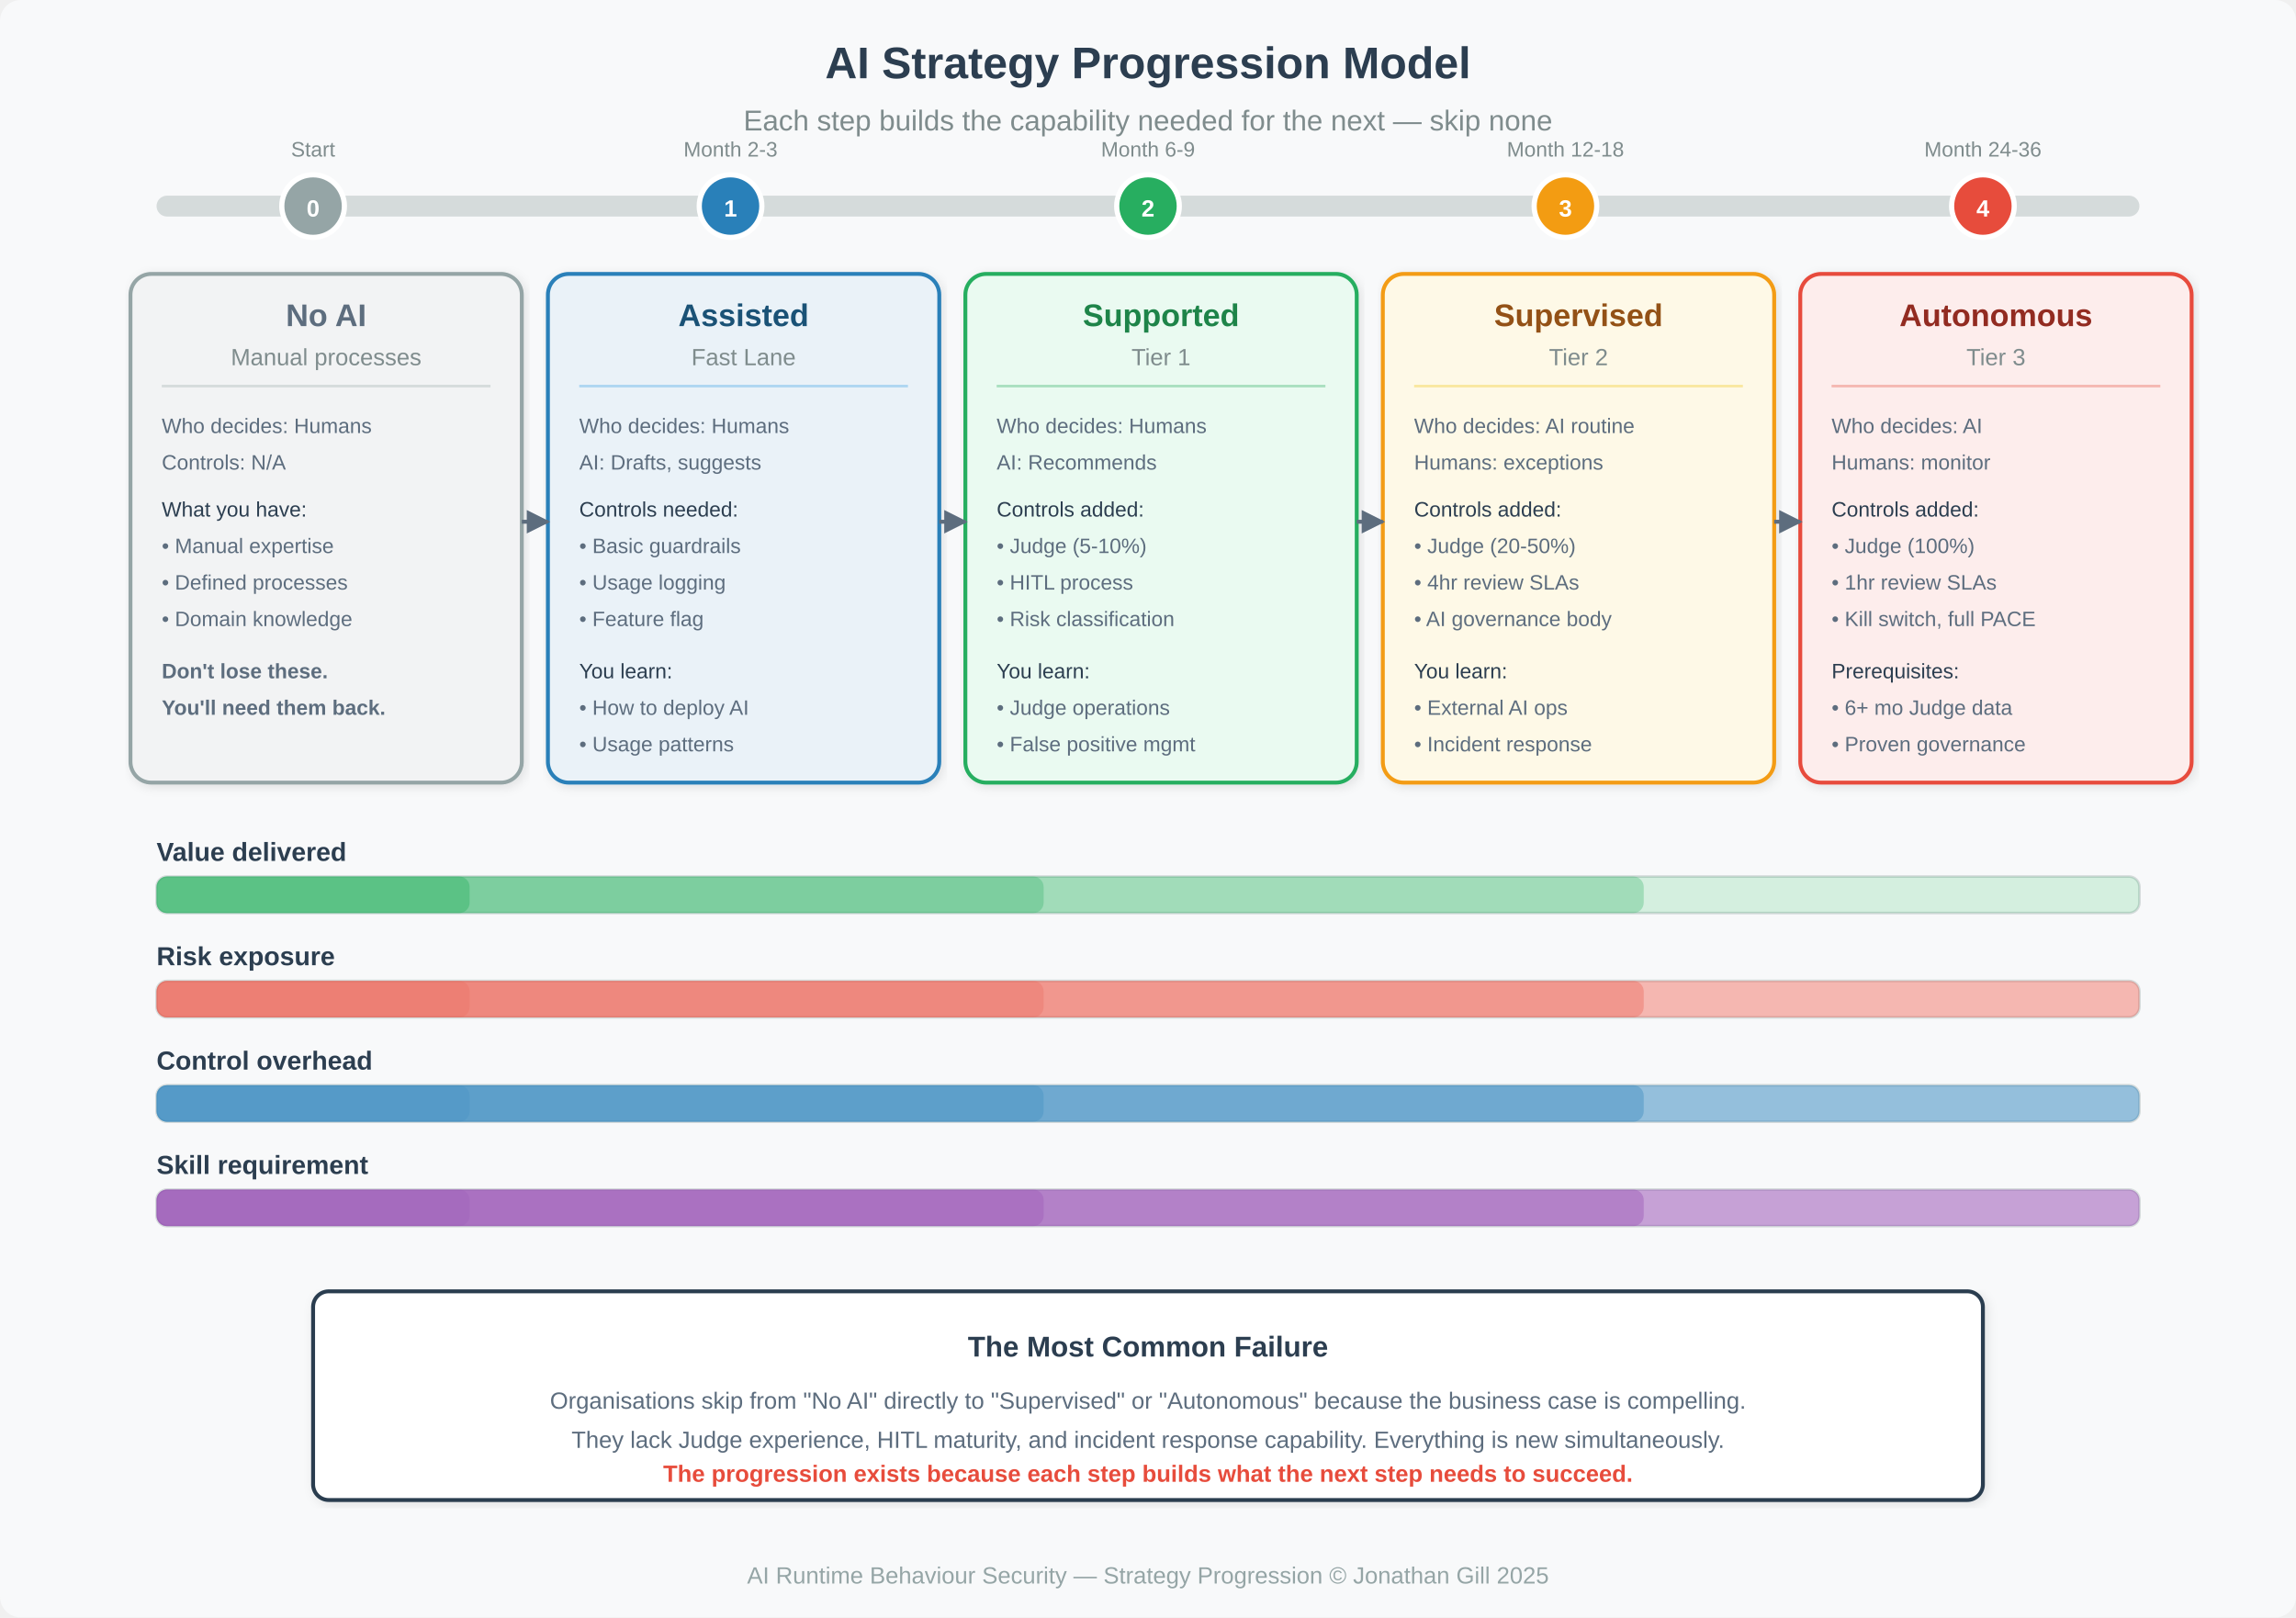
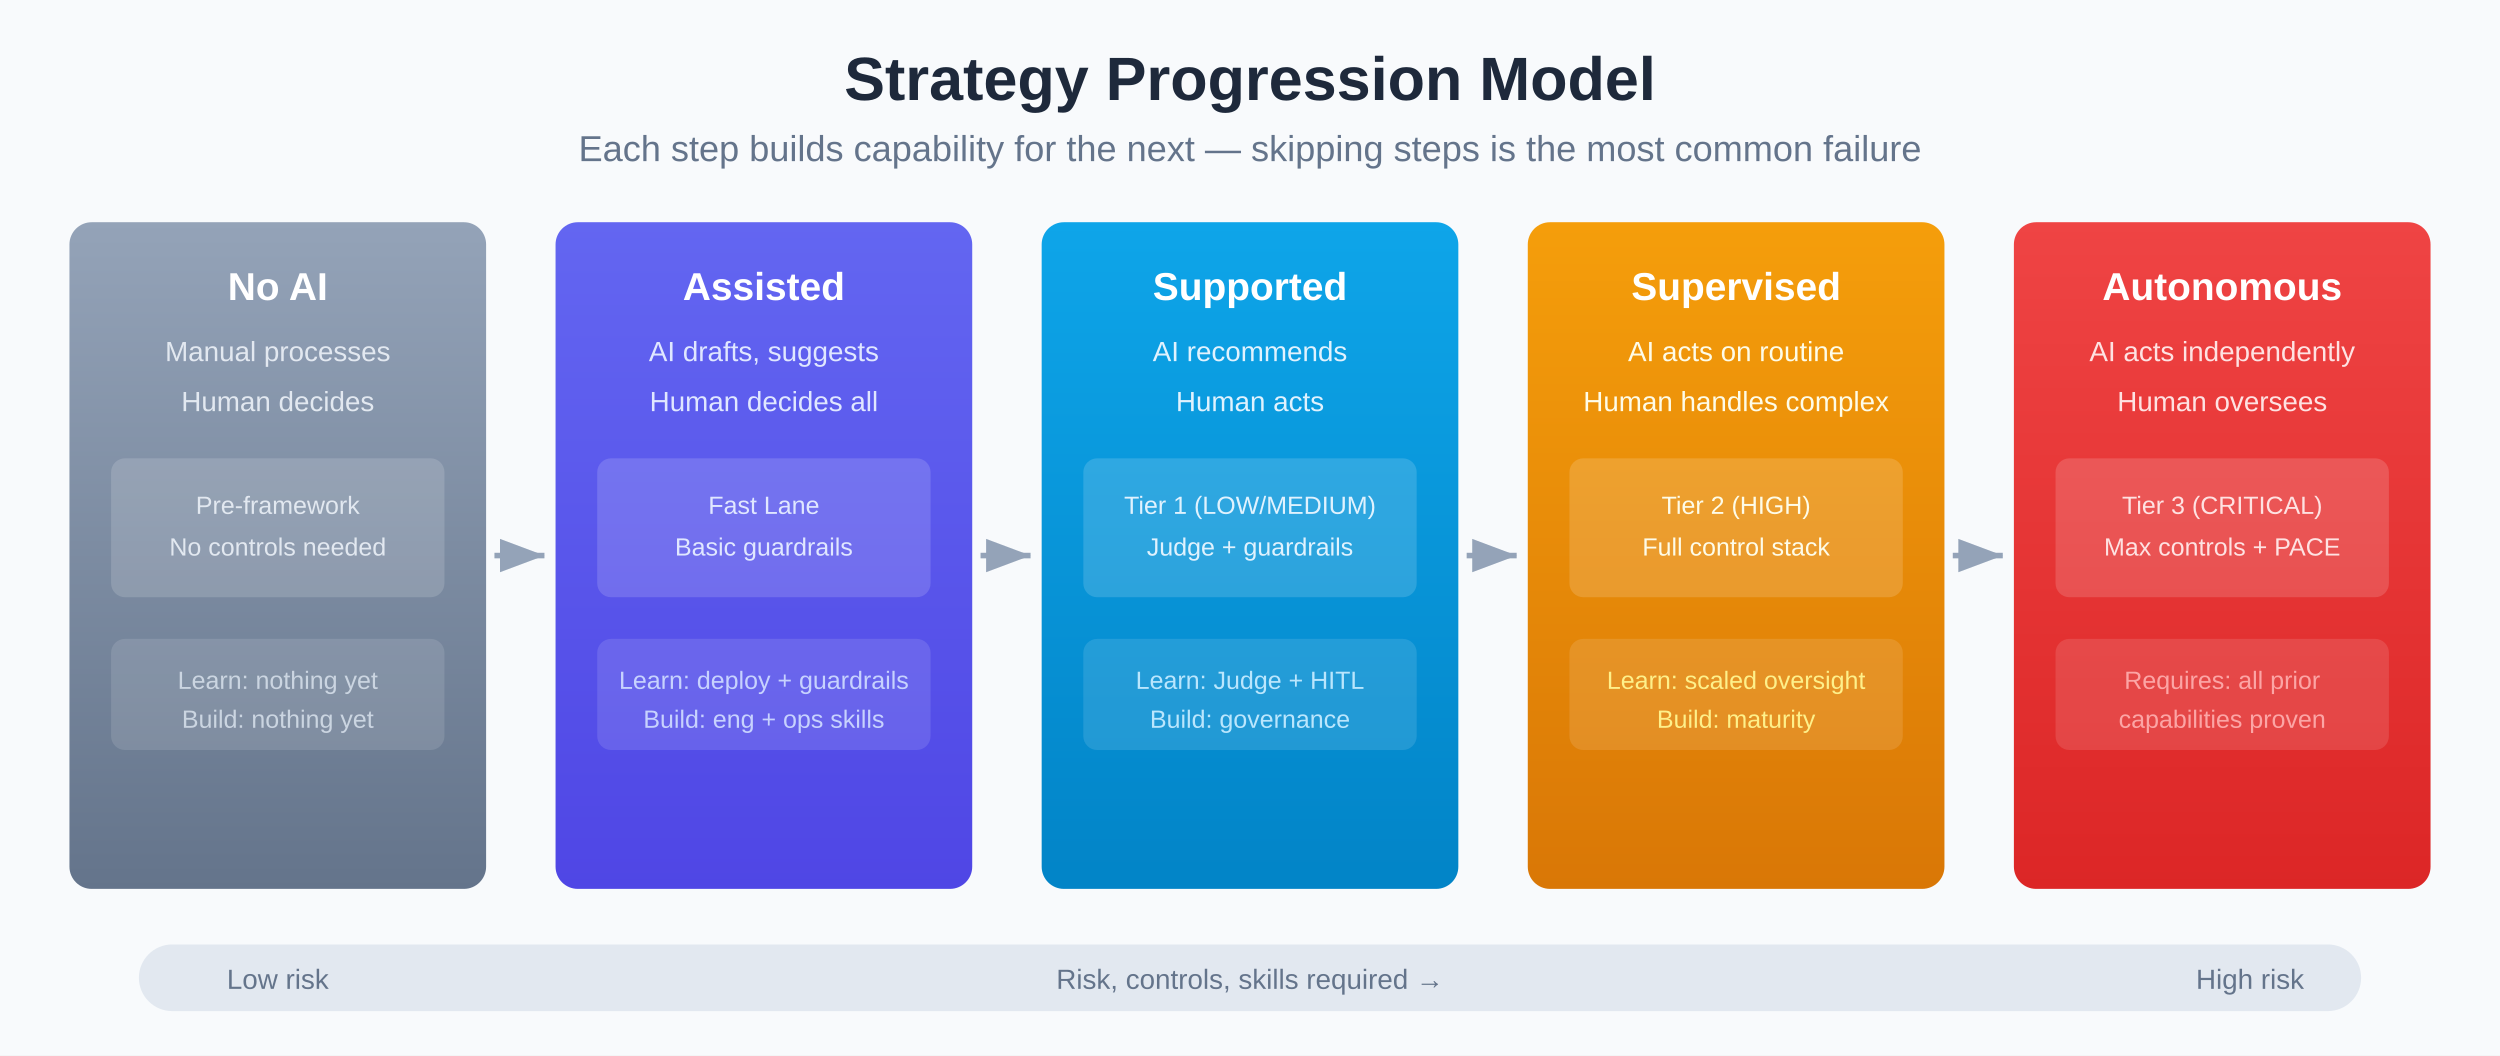
- <svg xmlns="http://www.w3.org/2000/svg" width="880" height="620" viewBox="0 0 880 620" font-family="Arial, Helvetica, sans-serif">
+ <svg xmlns="http://www.w3.org/2000/svg" width="900" height="380" viewBox="0 0 900 380">
  <defs>
-     <filter id="shadow" x="-2%" y="-2%" width="104%" height="106%">
-       <feDropShadow dx="1" dy="1" stdDeviation="2" flood-opacity="0.1" />
-     </filter>
-     <marker id="arrow" viewBox="0 0 10 10" refX="9" refY="5" markerWidth="6" markerHeight="6" orient="auto">
-       <path d="M 0 0 L 10 5 L 0 10 z" fill="#5d6d7e" />
+     <linearGradient id="noAiGrad" x1="0%" y1="0%" x2="0%" y2="100%">
+       <stop offset="0%" style="stop-color:#94a3b8" />
+       <stop offset="100%" style="stop-color:#64748b" />
+     </linearGradient>
+     <linearGradient id="assistGrad" x1="0%" y1="0%" x2="0%" y2="100%">
+       <stop offset="0%" style="stop-color:#6366f1" />
+       <stop offset="100%" style="stop-color:#4f46e5" />
+     </linearGradient>
+     <linearGradient id="supportGrad" x1="0%" y1="0%" x2="0%" y2="100%">
+       <stop offset="0%" style="stop-color:#0ea5e9" />
+       <stop offset="100%" style="stop-color:#0284c7" />
+     </linearGradient>
+     <linearGradient id="superGrad" x1="0%" y1="0%" x2="0%" y2="100%">
+       <stop offset="0%" style="stop-color:#f59e0b" />
+       <stop offset="100%" style="stop-color:#d97706" />
+     </linearGradient>
+     <linearGradient id="autoGrad" x1="0%" y1="0%" x2="0%" y2="100%">
+       <stop offset="0%" style="stop-color:#ef4444" />
+       <stop offset="100%" style="stop-color:#dc2626" />
+     </linearGradient>
+     <marker id="stepArrow" markerWidth="8" markerHeight="6" refX="8" refY="3" orient="auto">
+       <polygon points="0 0, 8 3, 0 6" fill="#94a3b8" />
    </marker>
  </defs>
-   <rect width="880" height="620" fill="#f8f9fa" rx="8" />
-   <text x="440" y="30" text-anchor="middle" font-size="17" font-weight="bold" fill="#2c3e50">AI Strategy Progression Model</text>
-   <text x="440" y="50" text-anchor="middle" font-size="11" fill="#7f8c8d">Each step builds the capability needed for the next — skip none</text>
-   <rect x="60" y="75" width="760" height="8" rx="4" fill="#d5dbdb" />
-   <circle cx="120" cy="79" r="12" fill="#95a5a6" stroke="#fff" stroke-width="2" />
-   <text x="120" y="83" text-anchor="middle" font-size="9" font-weight="bold" fill="#fff">0</text>
-   <circle cx="280" cy="79" r="12" fill="#2980b9" stroke="#fff" stroke-width="2" />
-   <text x="280" y="83" text-anchor="middle" font-size="9" font-weight="bold" fill="#fff">1</text>
-   <circle cx="440" cy="79" r="12" fill="#27ae60" stroke="#fff" stroke-width="2" />
-   <text x="440" y="83" text-anchor="middle" font-size="9" font-weight="bold" fill="#fff">2</text>
-   <circle cx="600" cy="79" r="12" fill="#f39c12" stroke="#fff" stroke-width="2" />
-   <text x="600" y="83" text-anchor="middle" font-size="9" font-weight="bold" fill="#fff">3</text>
-   <circle cx="760" cy="79" r="12" fill="#e74c3c" stroke="#fff" stroke-width="2" />
-   <text x="760" y="83" text-anchor="middle" font-size="9" font-weight="bold" fill="#fff">4</text>
-   <text x="120" y="60" text-anchor="middle" font-size="8" fill="#7f8c8d">Start</text>
-   <text x="280" y="60" text-anchor="middle" font-size="8" fill="#7f8c8d">Month 2-3</text>
-   <text x="440" y="60" text-anchor="middle" font-size="8" fill="#7f8c8d">Month 6-9</text>
-   <text x="600" y="60" text-anchor="middle" font-size="8" fill="#7f8c8d">Month 12-18</text>
-   <text x="760" y="60" text-anchor="middle" font-size="8" fill="#7f8c8d">Month 24-36</text>
-   <rect x="50" y="105" width="150" height="195" rx="8" fill="#f2f3f4" stroke="#95a5a6" stroke-width="1.5" filter="url(#shadow)" />
-   <text x="125" y="125" text-anchor="middle" font-size="12" font-weight="bold" fill="#5d6d7e">No AI</text>
-   <text x="125" y="140" text-anchor="middle" font-size="9" fill="#7f8c8d">Manual processes</text>
-   <line x1="62" y1="148" x2="188" y2="148" stroke="#d5dbdb" stroke-width="1" />
-   <text x="62" y="166" font-size="8" fill="#5d6d7e">Who decides: Humans</text>
-   <text x="62" y="180" font-size="8" fill="#5d6d7e">Controls: N/A</text>
-   <text x="62" y="198" font-size="8" fill="#2c3e50">What you have:</text>
-   <text x="62" y="212" font-size="8" fill="#5d6d7e">• Manual expertise</text>
-   <text x="62" y="226" font-size="8" fill="#5d6d7e">• Defined processes</text>
-   <text x="62" y="240" font-size="8" fill="#5d6d7e">• Domain knowledge</text>
-   <text x="62" y="260" font-size="8" font-weight="bold" fill="#5d6d7e">Don't lose these.</text>
-   <text x="62" y="274" font-size="8" font-weight="bold" fill="#5d6d7e">You'll need them back.</text>
-   <rect x="210" y="105" width="150" height="195" rx="8" fill="#eaf2f8" stroke="#2980b9" stroke-width="1.5" filter="url(#shadow)" />
-   <text x="285" y="125" text-anchor="middle" font-size="12" font-weight="bold" fill="#1a5276">Assisted</text>
-   <text x="285" y="140" text-anchor="middle" font-size="9" fill="#7f8c8d">Fast Lane</text>
-   <line x1="222" y1="148" x2="348" y2="148" stroke="#aed6f1" stroke-width="1" />
-   <text x="222" y="166" font-size="8" fill="#5d6d7e">Who decides: Humans</text>
-   <text x="222" y="180" font-size="8" fill="#5d6d7e">AI: Drafts, suggests</text>
-   <text x="222" y="198" font-size="8" fill="#2c3e50">Controls needed:</text>
-   <text x="222" y="212" font-size="8" fill="#5d6d7e">• Basic guardrails</text>
-   <text x="222" y="226" font-size="8" fill="#5d6d7e">• Usage logging</text>
-   <text x="222" y="240" font-size="8" fill="#5d6d7e">• Feature flag</text>
-   <text x="222" y="260" font-size="8" fill="#2c3e50">You learn:</text>
-   <text x="222" y="274" font-size="8" fill="#5d6d7e">• How to deploy AI</text>
-   <text x="222" y="288" font-size="8" fill="#5d6d7e">• Usage patterns</text>
-   <rect x="370" y="105" width="150" height="195" rx="8" fill="#eafaf1" stroke="#27ae60" stroke-width="1.5" filter="url(#shadow)" />
-   <text x="445" y="125" text-anchor="middle" font-size="12" font-weight="bold" fill="#1e8449">Supported</text>
-   <text x="445" y="140" text-anchor="middle" font-size="9" fill="#7f8c8d">Tier 1</text>
-   <line x1="382" y1="148" x2="508" y2="148" stroke="#a9dfbf" stroke-width="1" />
-   <text x="382" y="166" font-size="8" fill="#5d6d7e">Who decides: Humans</text>
-   <text x="382" y="180" font-size="8" fill="#5d6d7e">AI: Recommends</text>
-   <text x="382" y="198" font-size="8" fill="#2c3e50">Controls added:</text>
-   <text x="382" y="212" font-size="8" fill="#5d6d7e">• Judge (5-10%)</text>
-   <text x="382" y="226" font-size="8" fill="#5d6d7e">• HITL process</text>
-   <text x="382" y="240" font-size="8" fill="#5d6d7e">• Risk classification</text>
-   <text x="382" y="260" font-size="8" fill="#2c3e50">You learn:</text>
-   <text x="382" y="274" font-size="8" fill="#5d6d7e">• Judge operations</text>
-   <text x="382" y="288" font-size="8" fill="#5d6d7e">• False positive mgmt</text>
-   <rect x="530" y="105" width="150" height="195" rx="8" fill="#fef9e7" stroke="#f39c12" stroke-width="1.5" filter="url(#shadow)" />
-   <text x="605" y="125" text-anchor="middle" font-size="12" font-weight="bold" fill="#935116">Supervised</text>
-   <text x="605" y="140" text-anchor="middle" font-size="9" fill="#7f8c8d">Tier 2</text>
-   <line x1="542" y1="148" x2="668" y2="148" stroke="#f9e79f" stroke-width="1" />
-   <text x="542" y="166" font-size="8" fill="#5d6d7e">Who decides: AI routine</text>
-   <text x="542" y="180" font-size="8" fill="#5d6d7e">Humans: exceptions</text>
-   <text x="542" y="198" font-size="8" fill="#2c3e50">Controls added:</text>
-   <text x="542" y="212" font-size="8" fill="#5d6d7e">• Judge (20-50%)</text>
-   <text x="542" y="226" font-size="8" fill="#5d6d7e">• 4hr review SLAs</text>
-   <text x="542" y="240" font-size="8" fill="#5d6d7e">• AI governance body</text>
-   <text x="542" y="260" font-size="8" fill="#2c3e50">You learn:</text>
-   <text x="542" y="274" font-size="8" fill="#5d6d7e">• External AI ops</text>
-   <text x="542" y="288" font-size="8" fill="#5d6d7e">• Incident response</text>
-   <rect x="690" y="105" width="150" height="195" rx="8" fill="#fdedec" stroke="#e74c3c" stroke-width="1.5" filter="url(#shadow)" />
-   <text x="765" y="125" text-anchor="middle" font-size="12" font-weight="bold" fill="#922b21">Autonomous</text>
-   <text x="765" y="140" text-anchor="middle" font-size="9" fill="#7f8c8d">Tier 3</text>
-   <line x1="702" y1="148" x2="828" y2="148" stroke="#f5b7b1" stroke-width="1" />
-   <text x="702" y="166" font-size="8" fill="#5d6d7e">Who decides: AI</text>
-   <text x="702" y="180" font-size="8" fill="#5d6d7e">Humans: monitor</text>
-   <text x="702" y="198" font-size="8" fill="#2c3e50">Controls added:</text>
-   <text x="702" y="212" font-size="8" fill="#5d6d7e">• Judge (100%)</text>
-   <text x="702" y="226" font-size="8" fill="#5d6d7e">• 1hr review SLAs</text>
-   <text x="702" y="240" font-size="8" fill="#5d6d7e">• Kill switch, full PACE</text>
-   <text x="702" y="260" font-size="8" fill="#2c3e50">Prerequisites:</text>
-   <text x="702" y="274" font-size="8" fill="#5d6d7e">• 6+ mo Judge data</text>
-   <text x="702" y="288" font-size="8" fill="#5d6d7e">• Proven governance</text>
-   <line x1="200" y1="200" x2="210" y2="200" stroke="#5d6d7e" stroke-width="1.5" marker-end="url(#arrow)" />
-   <line x1="360" y1="200" x2="370" y2="200" stroke="#5d6d7e" stroke-width="1.5" marker-end="url(#arrow)" />
-   <line x1="520" y1="200" x2="530" y2="200" stroke="#5d6d7e" stroke-width="1.5" marker-end="url(#arrow)" />
-   <line x1="680" y1="200" x2="690" y2="200" stroke="#5d6d7e" stroke-width="1.5" marker-end="url(#arrow)" />
-   <text x="60" y="330" font-size="10" font-weight="bold" fill="#2c3e50">Value delivered</text>
-   <rect x="60" y="336" width="760" height="14" rx="4" fill="#fff" stroke="#d5dbdb" stroke-width="1" />
-   <rect x="60" y="336" width="0" height="14" rx="4" fill="#27ae60" opacity="0.3" />
-   <rect x="60" y="336" width="120" height="14" rx="4" fill="#27ae60" opacity="0.4" />
-   <rect x="60" y="336" width="340" height="14" rx="4" fill="#27ae60" opacity="0.3" />
-   <rect x="60" y="336" width="570" height="14" rx="4" fill="#27ae60" opacity="0.3" />
-   <rect x="60" y="336" width="760" height="14" rx="4" fill="#27ae60" opacity="0.2" />
-   <text x="60" y="370" font-size="10" font-weight="bold" fill="#2c3e50">Risk exposure</text>
-   <rect x="60" y="376" width="760" height="14" rx="4" fill="#fff" stroke="#d5dbdb" stroke-width="1" />
-   <rect x="60" y="376" width="0" height="14" rx="4" fill="#e74c3c" opacity="0.1" />
-   <rect x="60" y="376" width="120" height="14" rx="4" fill="#e74c3c" opacity="0.15" />
-   <rect x="60" y="376" width="340" height="14" rx="4" fill="#e74c3c" opacity="0.2" />
-   <rect x="60" y="376" width="570" height="14" rx="4" fill="#e74c3c" opacity="0.3" />
-   <rect x="60" y="376" width="760" height="14" rx="4" fill="#e74c3c" opacity="0.4" />
-   <text x="60" y="410" font-size="10" font-weight="bold" fill="#2c3e50">Control overhead</text>
-   <rect x="60" y="416" width="760" height="14" rx="4" fill="#fff" stroke="#d5dbdb" stroke-width="1" />
-   <rect x="60" y="416" width="0" height="14" rx="4" fill="#2980b9" opacity="0.1" />
-   <rect x="60" y="416" width="120" height="14" rx="4" fill="#2980b9" opacity="0.15" />
-   <rect x="60" y="416" width="340" height="14" rx="4" fill="#2980b9" opacity="0.25" />
-   <rect x="60" y="416" width="570" height="14" rx="4" fill="#2980b9" opacity="0.35" />
-   <rect x="60" y="416" width="760" height="14" rx="4" fill="#2980b9" opacity="0.5" />
-   <text x="60" y="450" font-size="10" font-weight="bold" fill="#2c3e50">Skill requirement</text>
-   <rect x="60" y="456" width="760" height="14" rx="4" fill="#fff" stroke="#d5dbdb" stroke-width="1" />
-   <rect x="60" y="456" width="0" height="14" rx="4" fill="#8e44ad" opacity="0.1" />
-   <rect x="60" y="456" width="120" height="14" rx="4" fill="#8e44ad" opacity="0.15" />
-   <rect x="60" y="456" width="340" height="14" rx="4" fill="#8e44ad" opacity="0.25" />
-   <rect x="60" y="456" width="570" height="14" rx="4" fill="#8e44ad" opacity="0.35" />
-   <rect x="60" y="456" width="760" height="14" rx="4" fill="#8e44ad" opacity="0.5" />
-   <rect x="120" y="495" width="640" height="80" rx="6" fill="#fff" stroke="#2c3e50" stroke-width="1.5" filter="url(#shadow)" />
-   <text x="440" y="520" text-anchor="middle" font-size="11" font-weight="bold" fill="#2c3e50">The Most Common Failure</text>
-   <text x="440" y="540" text-anchor="middle" font-size="9" fill="#5d6d7e">Organisations skip from "No AI" directly to "Supervised" or "Autonomous" because the business case is compelling.</text>
-   <text x="440" y="555" text-anchor="middle" font-size="9" fill="#5d6d7e">They lack Judge experience, HITL maturity, and incident response capability. Everything is new simultaneously.</text>
-   <text x="440" y="568" text-anchor="middle" font-size="9" font-weight="bold" fill="#e74c3c">The progression exists because each step builds what the next step needs to succeed.</text>
-   <text x="440" y="607" text-anchor="middle" font-size="9" fill="#95a5a6">AI Runtime Behaviour Security — Strategy Progression © Jonathan Gill 2025</text>
+   <rect width="900" height="380" fill="#f8fafc" />
+   <text x="450" y="36" font-family="Arial, sans-serif" font-size="22" font-weight="bold" fill="#1e293b" text-anchor="middle">Strategy Progression Model</text>
+   <text x="450" y="58" font-family="Arial, sans-serif" font-size="13" fill="#64748b" text-anchor="middle">Each step builds capability for the next — skipping steps is the most common failure</text>
+   <rect x="50" y="340" width="800" height="24" rx="12" fill="#e2e8f0" />
+   <text x="100" y="356" font-family="Arial, sans-serif" font-size="10" fill="#64748b" text-anchor="middle">Low risk</text>
+   <text x="450" y="356" font-family="Arial, sans-serif" font-size="10" fill="#64748b" text-anchor="middle">Risk, controls, skills required →</text>
+   <text x="810" y="356" font-family="Arial, sans-serif" font-size="10" fill="#64748b" text-anchor="middle">High risk</text>
+   <rect x="25" y="80" width="150" height="240" rx="8" fill="url(#noAiGrad)" />
+   <text x="100" y="108" font-family="Arial, sans-serif" font-size="14" font-weight="bold" fill="white" text-anchor="middle">No AI</text>
+   <text x="100" y="130" font-family="Arial, sans-serif" font-size="10" fill="#e2e8f0" text-anchor="middle">Manual processes</text>
+   <text x="100" y="148" font-family="Arial, sans-serif" font-size="10" fill="#e2e8f0" text-anchor="middle">Human decides</text>
+   <rect x="40" y="165" width="120" height="50" rx="5" fill="rgba(255,255,255,0.15)" />
+   <text x="100" y="185" font-family="Arial, sans-serif" font-size="9" fill="#e2e8f0" text-anchor="middle">Pre-framework</text>
+   <text x="100" y="200" font-family="Arial, sans-serif" font-size="9" fill="#e2e8f0" text-anchor="middle">No controls needed</text>
+   <rect x="40" y="230" width="120" height="40" rx="5" fill="rgba(255,255,255,0.12)" />
+   <text x="100" y="248" font-family="Arial, sans-serif" font-size="9" fill="#cbd5e1" text-anchor="middle">Learn: nothing yet</text>
+   <text x="100" y="262" font-family="Arial, sans-serif" font-size="9" fill="#cbd5e1" text-anchor="middle">Build: nothing yet</text>
+   <line x1="178" y1="200" x2="196" y2="200" stroke="#94a3b8" stroke-width="2" marker-end="url(#stepArrow)" />
+   <rect x="200" y="80" width="150" height="240" rx="8" fill="url(#assistGrad)" />
+   <text x="275" y="108" font-family="Arial, sans-serif" font-size="14" font-weight="bold" fill="white" text-anchor="middle">Assisted</text>
+   <text x="275" y="130" font-family="Arial, sans-serif" font-size="10" fill="#e0e7ff" text-anchor="middle">AI drafts, suggests</text>
+   <text x="275" y="148" font-family="Arial, sans-serif" font-size="10" fill="#e0e7ff" text-anchor="middle">Human decides all</text>
+   <rect x="215" y="165" width="120" height="50" rx="5" fill="rgba(255,255,255,0.15)" />
+   <text x="275" y="185" font-family="Arial, sans-serif" font-size="9" fill="#e0e7ff" text-anchor="middle">Fast Lane</text>
+   <text x="275" y="200" font-family="Arial, sans-serif" font-size="9" fill="#e0e7ff" text-anchor="middle">Basic guardrails</text>
+   <rect x="215" y="230" width="120" height="40" rx="5" fill="rgba(255,255,255,0.12)" />
+   <text x="275" y="248" font-family="Arial, sans-serif" font-size="9" fill="#c7d2fe" text-anchor="middle">Learn: deploy + guardrails</text>
+   <text x="275" y="262" font-family="Arial, sans-serif" font-size="9" fill="#c7d2fe" text-anchor="middle">Build: eng + ops skills</text>
+   <line x1="353" y1="200" x2="371" y2="200" stroke="#94a3b8" stroke-width="2" marker-end="url(#stepArrow)" />
+   <rect x="375" y="80" width="150" height="240" rx="8" fill="url(#supportGrad)" />
+   <text x="450" y="108" font-family="Arial, sans-serif" font-size="14" font-weight="bold" fill="white" text-anchor="middle">Supported</text>
+   <text x="450" y="130" font-family="Arial, sans-serif" font-size="10" fill="#e0f2fe" text-anchor="middle">AI recommends</text>
+   <text x="450" y="148" font-family="Arial, sans-serif" font-size="10" fill="#e0f2fe" text-anchor="middle">Human acts</text>
+   <rect x="390" y="165" width="120" height="50" rx="5" fill="rgba(255,255,255,0.15)" />
+   <text x="450" y="185" font-family="Arial, sans-serif" font-size="9" fill="#e0f2fe" text-anchor="middle">Tier 1 (LOW/MEDIUM)</text>
+   <text x="450" y="200" font-family="Arial, sans-serif" font-size="9" fill="#e0f2fe" text-anchor="middle">Judge + guardrails</text>
+   <rect x="390" y="230" width="120" height="40" rx="5" fill="rgba(255,255,255,0.12)" />
+   <text x="450" y="248" font-family="Arial, sans-serif" font-size="9" fill="#bae6fd" text-anchor="middle">Learn: Judge + HITL</text>
+   <text x="450" y="262" font-family="Arial, sans-serif" font-size="9" fill="#bae6fd" text-anchor="middle">Build: governance</text>
+   <line x1="528" y1="200" x2="546" y2="200" stroke="#94a3b8" stroke-width="2" marker-end="url(#stepArrow)" />
+   <rect x="550" y="80" width="150" height="240" rx="8" fill="url(#superGrad)" />
+   <text x="625" y="108" font-family="Arial, sans-serif" font-size="14" font-weight="bold" fill="white" text-anchor="middle">Supervised</text>
+   <text x="625" y="130" font-family="Arial, sans-serif" font-size="10" fill="#fefce8" text-anchor="middle">AI acts on routine</text>
+   <text x="625" y="148" font-family="Arial, sans-serif" font-size="10" fill="#fefce8" text-anchor="middle">Human handles complex</text>
+   <rect x="565" y="165" width="120" height="50" rx="5" fill="rgba(255,255,255,0.15)" />
+   <text x="625" y="185" font-family="Arial, sans-serif" font-size="9" fill="#fefce8" text-anchor="middle">Tier 2 (HIGH)</text>
+   <text x="625" y="200" font-family="Arial, sans-serif" font-size="9" fill="#fefce8" text-anchor="middle">Full control stack</text>
+   <rect x="565" y="230" width="120" height="40" rx="5" fill="rgba(255,255,255,0.12)" />
+   <text x="625" y="248" font-family="Arial, sans-serif" font-size="9" fill="#fef08a" text-anchor="middle">Learn: scaled oversight</text>
+   <text x="625" y="262" font-family="Arial, sans-serif" font-size="9" fill="#fef08a" text-anchor="middle">Build: maturity</text>
+   <line x1="703" y1="200" x2="721" y2="200" stroke="#94a3b8" stroke-width="2" marker-end="url(#stepArrow)" />
+   <rect x="725" y="80" width="150" height="240" rx="8" fill="url(#autoGrad)" />
+   <text x="800" y="108" font-family="Arial, sans-serif" font-size="14" font-weight="bold" fill="white" text-anchor="middle">Autonomous</text>
+   <text x="800" y="130" font-family="Arial, sans-serif" font-size="10" fill="#fee2e2" text-anchor="middle">AI acts independently</text>
+   <text x="800" y="148" font-family="Arial, sans-serif" font-size="10" fill="#fee2e2" text-anchor="middle">Human oversees</text>
+   <rect x="740" y="165" width="120" height="50" rx="5" fill="rgba(255,255,255,0.15)" />
+   <text x="800" y="185" font-family="Arial, sans-serif" font-size="9" fill="#fee2e2" text-anchor="middle">Tier 3 (CRITICAL)</text>
+   <text x="800" y="200" font-family="Arial, sans-serif" font-size="9" fill="#fee2e2" text-anchor="middle">Max controls + PACE</text>
+   <rect x="740" y="230" width="120" height="40" rx="5" fill="rgba(255,255,255,0.12)" />
+   <text x="800" y="248" font-family="Arial, sans-serif" font-size="9" fill="#fca5a5" text-anchor="middle">Requires: all prior</text>
+   <text x="800" y="262" font-family="Arial, sans-serif" font-size="9" fill="#fca5a5" text-anchor="middle">capabilities proven</text>
</svg>
